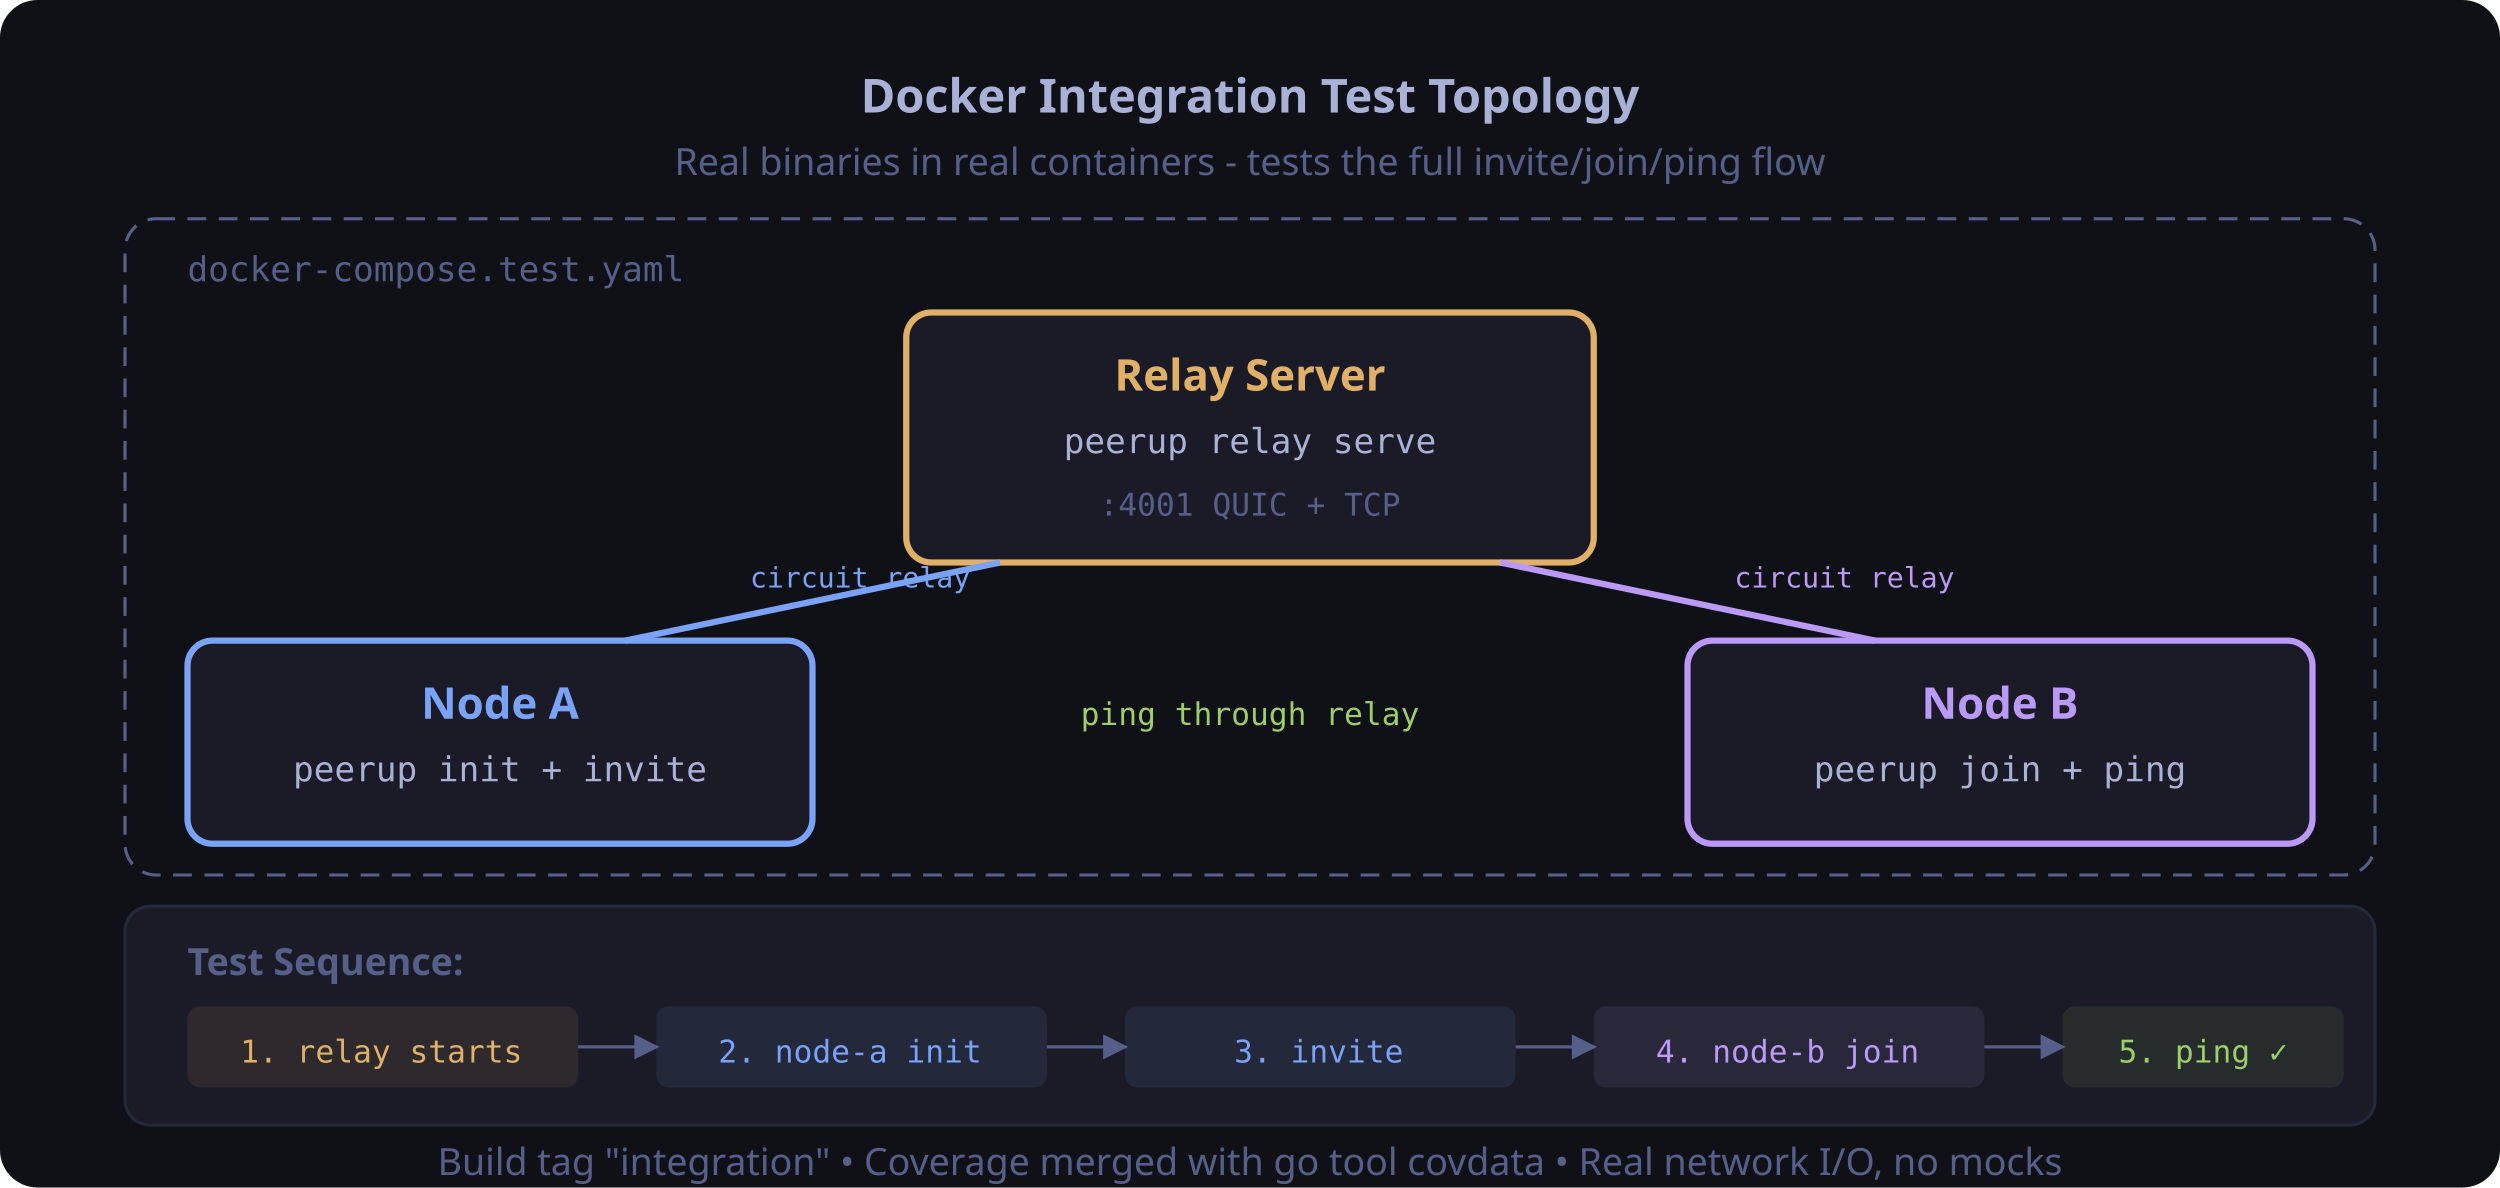
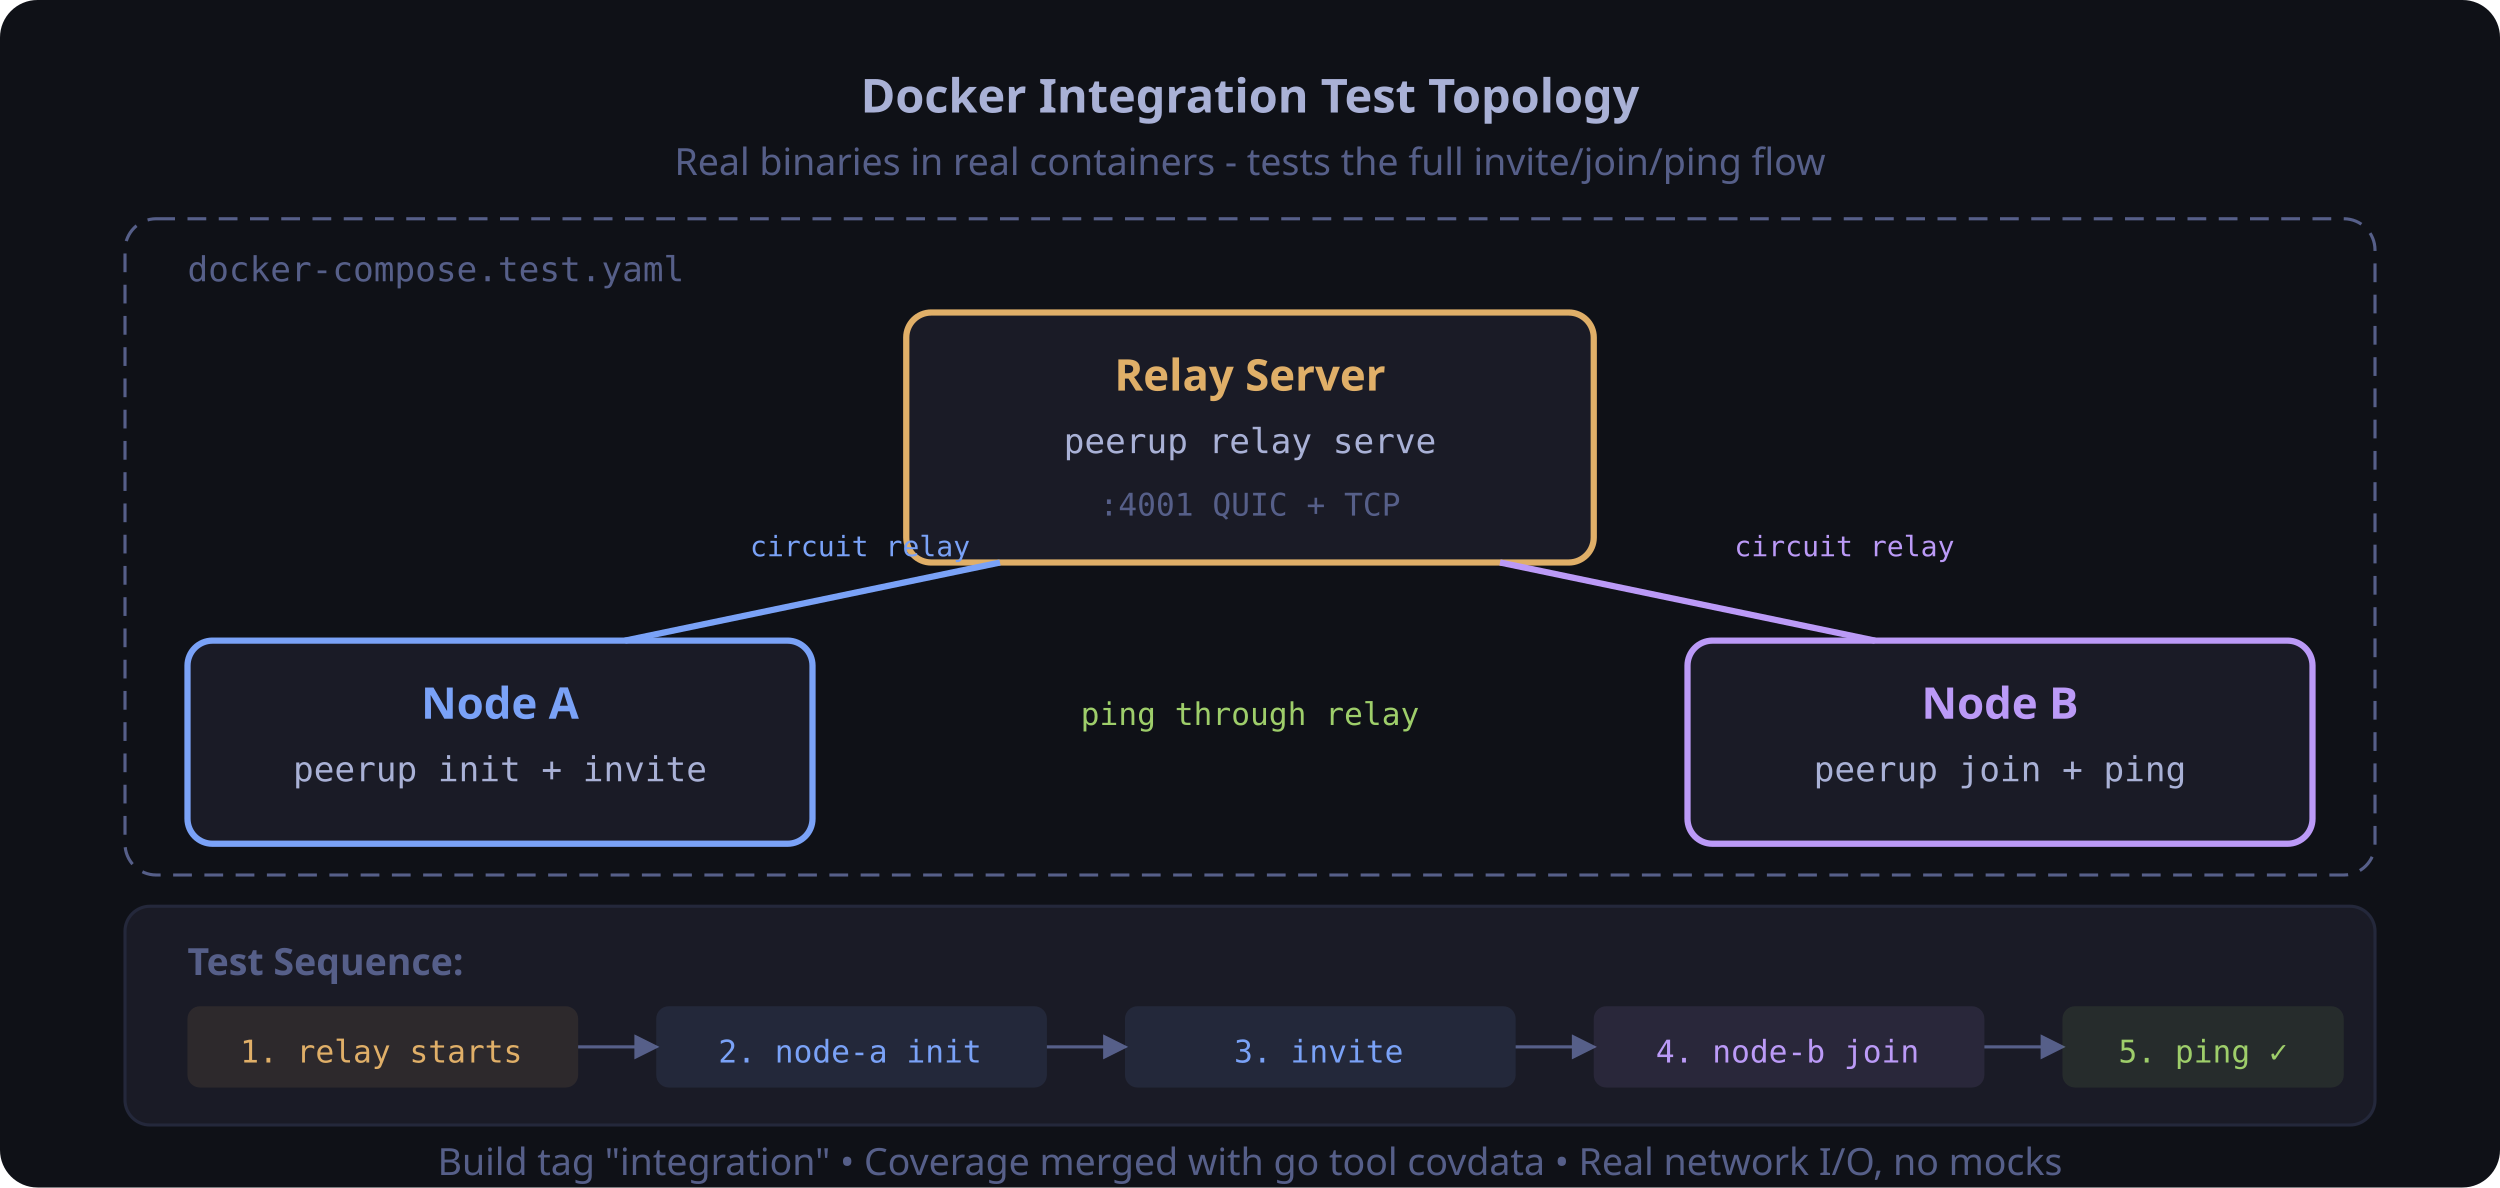
<svg xmlns="http://www.w3.org/2000/svg" viewBox="0 0 800 380" width="800" height="380">
  <defs>
    <linearGradient id="dtGrad" x1="0%" y1="0%" x2="100%" y2="0%">
      <stop offset="0%" style="stop-color:#7aa2f7" />
      <stop offset="100%" style="stop-color:#bb9af7" />
    </linearGradient>
  </defs>
  <rect width="800" height="380" rx="12" fill="#0f1117" />
  <text x="400" y="36" text-anchor="middle" fill="#a9b1d6" font-family="system-ui,sans-serif" font-size="15" font-weight="600">Docker Integration Test Topology</text>
  <text x="400" y="56" text-anchor="middle" fill="#565f89" font-family="system-ui,sans-serif" font-size="12">Real binaries in real containers - tests the full invite/join/ping flow</text>
  <rect x="40" y="70" width="720" height="210" rx="10" fill="none" stroke="#565f89" stroke-width="1" stroke-dasharray="6,4" />
  <text x="60" y="90" fill="#565f89" font-family="monospace" font-size="11">docker-compose.test.yaml</text>
  <rect x="290" y="100" width="220" height="80" rx="8" fill="#1a1b26" stroke="#e0af68" stroke-width="2" />
  <text x="400" y="125" text-anchor="middle" fill="#e0af68" font-family="system-ui,sans-serif" font-size="14" font-weight="600">Relay Server</text>
  <text x="400" y="145" text-anchor="middle" fill="#a9b1d6" font-family="monospace" font-size="11">peerup relay serve</text>
  <text x="400" y="165" text-anchor="middle" fill="#565f89" font-family="monospace" font-size="10">:4001 QUIC + TCP</text>
  <rect x="60" y="205" width="200" height="65" rx="8" fill="#1a1b26" stroke="#7aa2f7" stroke-width="2" />
  <text x="160" y="230" text-anchor="middle" fill="#7aa2f7" font-family="system-ui,sans-serif" font-size="14" font-weight="600">Node A</text>
  <text x="160" y="250" text-anchor="middle" fill="#a9b1d6" font-family="monospace" font-size="11">peerup init + invite</text>
  <rect x="540" y="205" width="200" height="65" rx="8" fill="#1a1b26" stroke="#bb9af7" stroke-width="2" />
  <text x="640" y="230" text-anchor="middle" fill="#bb9af7" font-family="system-ui,sans-serif" font-size="14" font-weight="600">Node B</text>
  <text x="640" y="250" text-anchor="middle" fill="#a9b1d6" font-family="monospace" font-size="11">peerup join + ping</text>
  <line x1="200" y1="205" x2="320" y2="180" stroke="#7aa2f7" stroke-width="2" />
-   <text x="240" y="188" fill="#7aa2f7" font-family="monospace" font-size="9">circuit relay</text>
+   <text x="240" y="178" fill="#7aa2f7" font-family="monospace" font-size="9">circuit relay</text>
  <line x1="600" y1="205" x2="480" y2="180" stroke="#bb9af7" stroke-width="2" />
-   <text x="555" y="188" fill="#bb9af7" font-family="monospace" font-size="9">circuit relay</text>
+   <text x="555" y="178" fill="#bb9af7" font-family="monospace" font-size="9">circuit relay</text>
  <line x1="260" y1="237" x2="540" y2="237" stroke="url(#dtGrad)" stroke-width="2" stroke-dasharray="8,4" />
  <text x="400" y="232" text-anchor="middle" fill="#9ece6a" font-family="monospace" font-size="10">ping through relay</text>
  <rect x="40" y="290" width="720" height="70" rx="8" fill="#1a1b26" stroke="#24283b" stroke-width="1" />
  <text x="60" y="312" fill="#565f89" font-family="system-ui,sans-serif" font-size="12" font-weight="600">Test Sequence:</text>
  <rect x="60" y="322" width="125" height="26" rx="4" fill="#e0af68" fill-opacity="0.1" />
  <text x="122" y="340" text-anchor="middle" fill="#e0af68" font-family="monospace" font-size="10">1. relay starts</text>
  <line x1="185" y1="335" x2="205" y2="335" stroke="#565f89" stroke-width="1" />
  <polygon points="203,331 211,335 203,339" fill="#565f89" />
  <rect x="210" y="322" width="125" height="26" rx="4" fill="#7aa2f7" fill-opacity="0.1" />
  <text x="272" y="340" text-anchor="middle" fill="#7aa2f7" font-family="monospace" font-size="10">2. node-a init</text>
  <line x1="335" y1="335" x2="355" y2="335" stroke="#565f89" stroke-width="1" />
  <polygon points="353,331 361,335 353,339" fill="#565f89" />
  <rect x="360" y="322" width="125" height="26" rx="4" fill="#7aa2f7" fill-opacity="0.1" />
  <text x="422" y="340" text-anchor="middle" fill="#7aa2f7" font-family="monospace" font-size="10">3. invite</text>
  <line x1="485" y1="335" x2="505" y2="335" stroke="#565f89" stroke-width="1" />
  <polygon points="503,331 511,335 503,339" fill="#565f89" />
  <rect x="510" y="322" width="125" height="26" rx="4" fill="#bb9af7" fill-opacity="0.1" />
  <text x="572" y="340" text-anchor="middle" fill="#bb9af7" font-family="monospace" font-size="10">4. node-b join</text>
  <line x1="635" y1="335" x2="655" y2="335" stroke="#565f89" stroke-width="1" />
  <polygon points="653,331 661,335 653,339" fill="#565f89" />
  <rect x="660" y="322" width="90" height="26" rx="4" fill="#9ece6a" fill-opacity="0.1" />
  <text x="705" y="340" text-anchor="middle" fill="#9ece6a" font-family="monospace" font-size="10">5. ping ✓</text>
  <text x="400" y="376" text-anchor="middle" fill="#565f89" font-family="system-ui,sans-serif" font-size="12">Build tag "integration" • Coverage merged with go tool covdata • Real network I/O, no mocks</text>
</svg>
